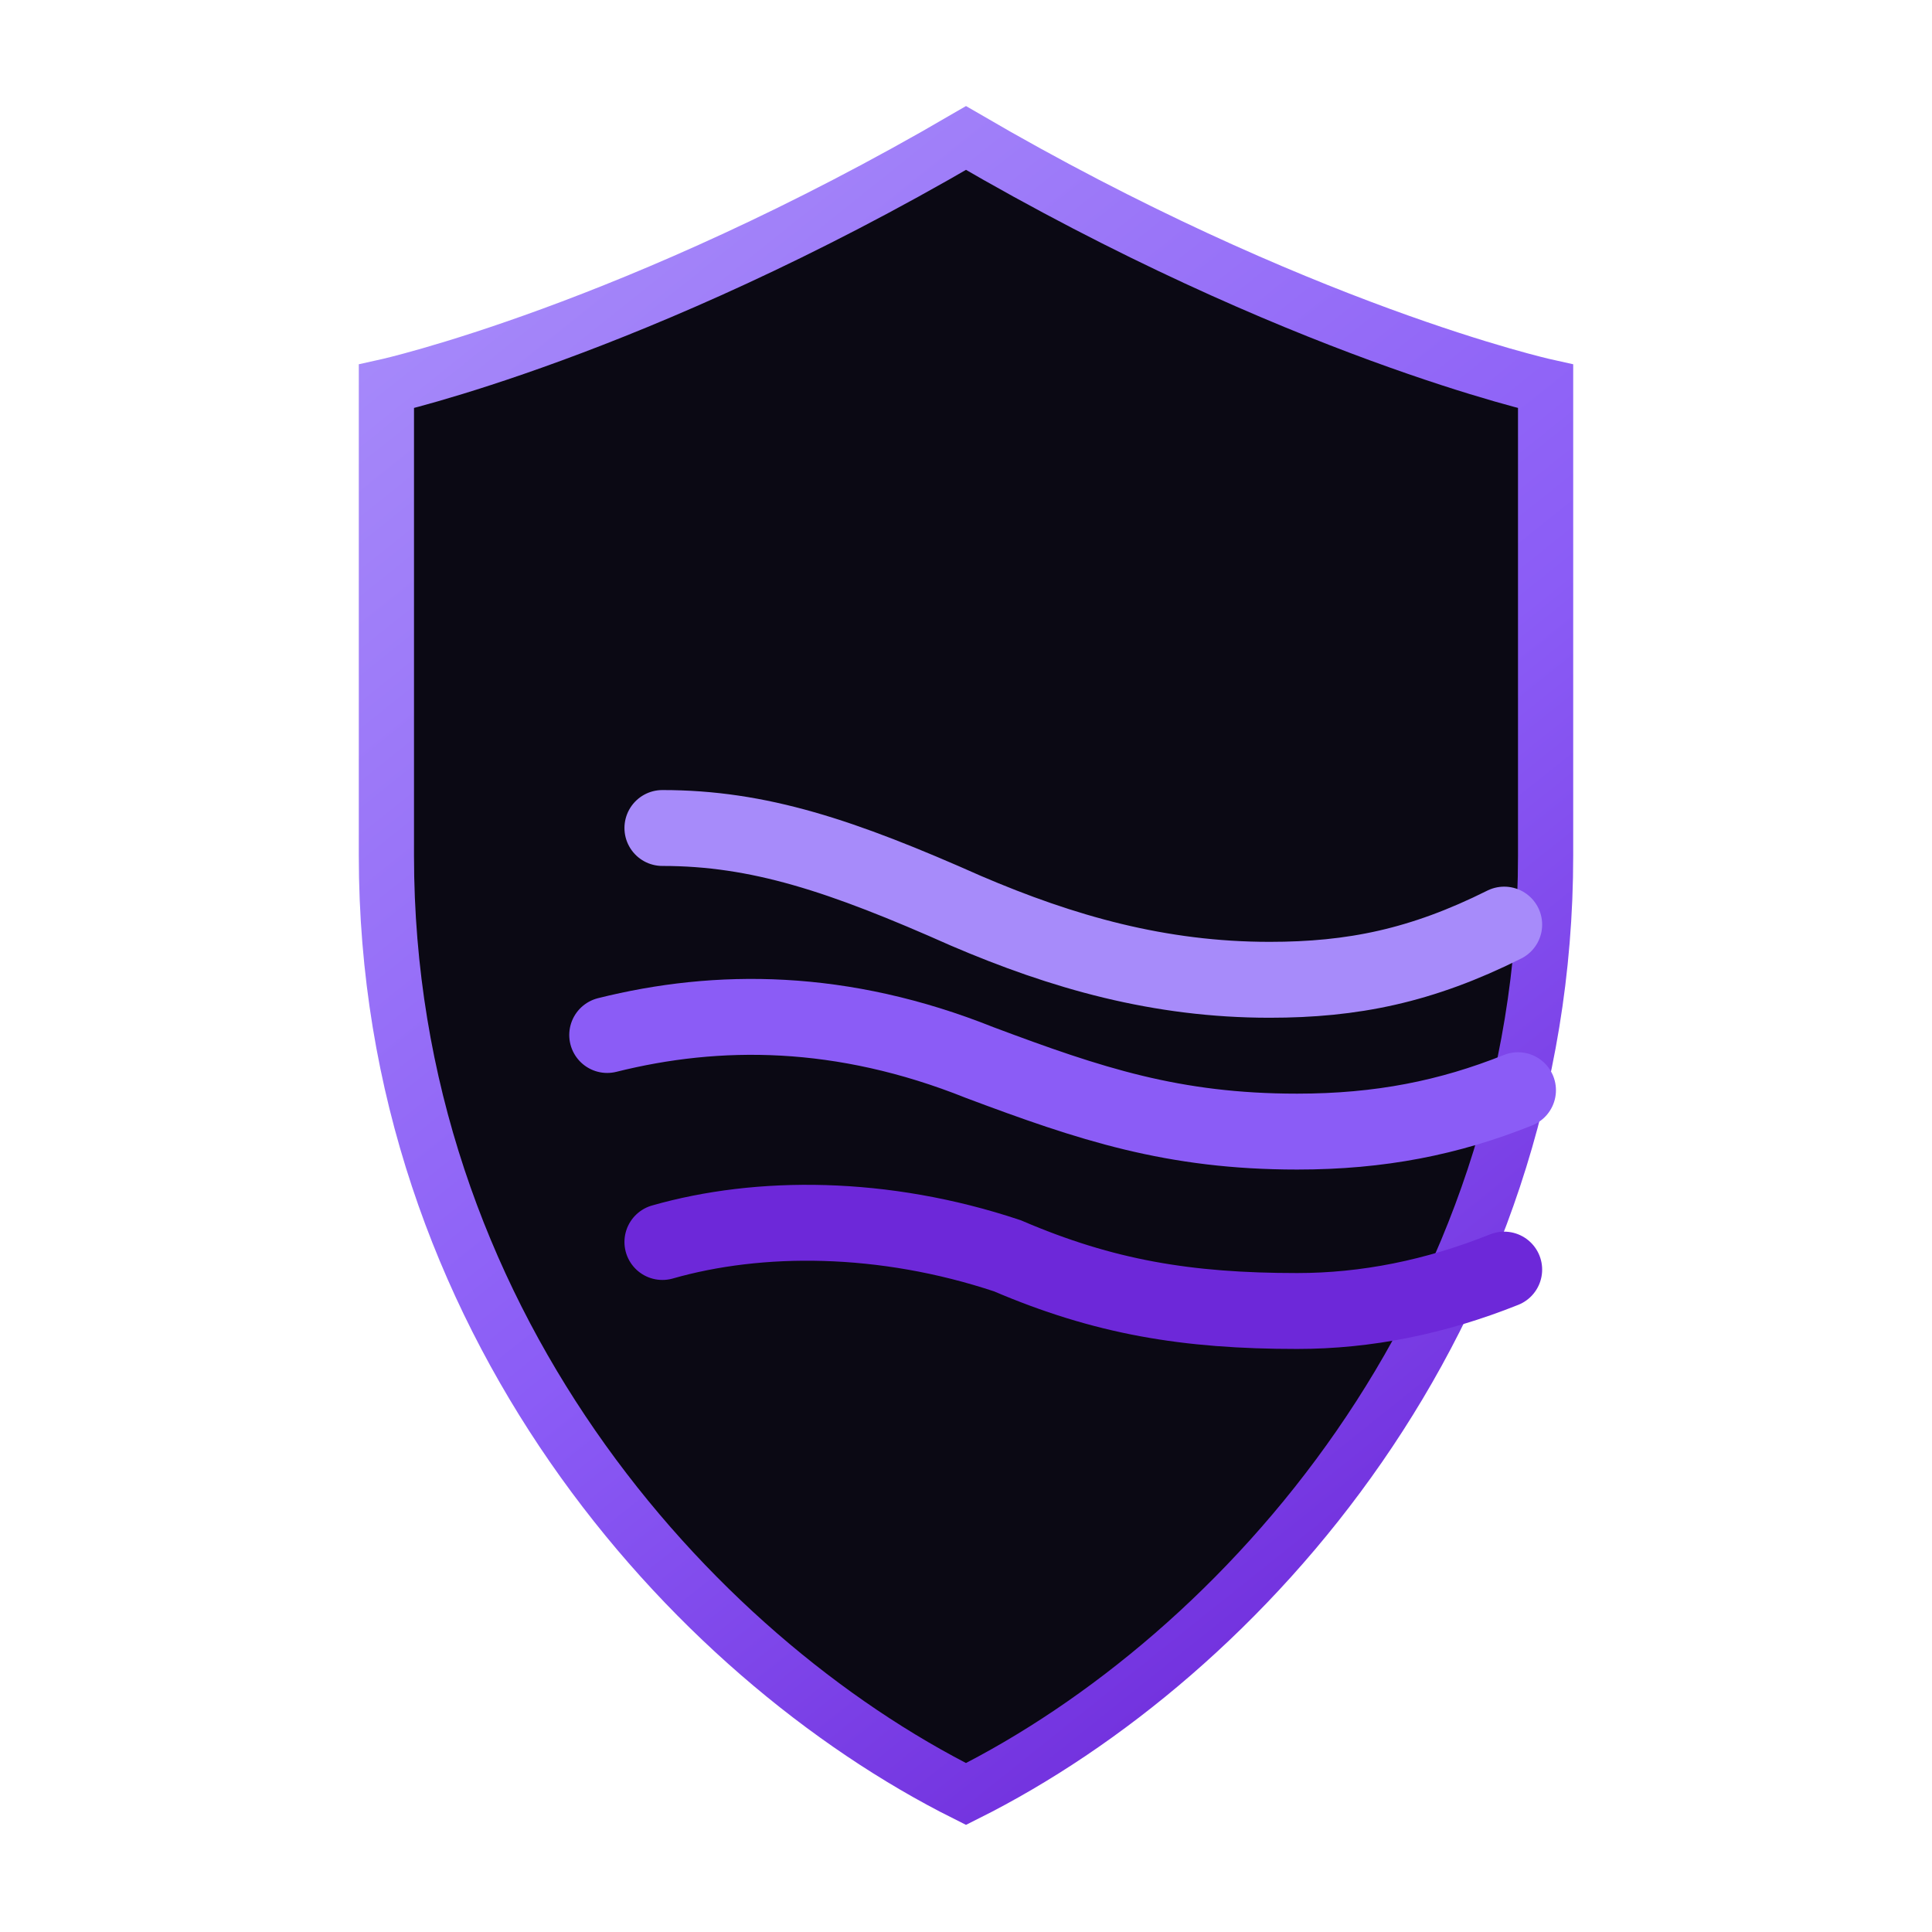
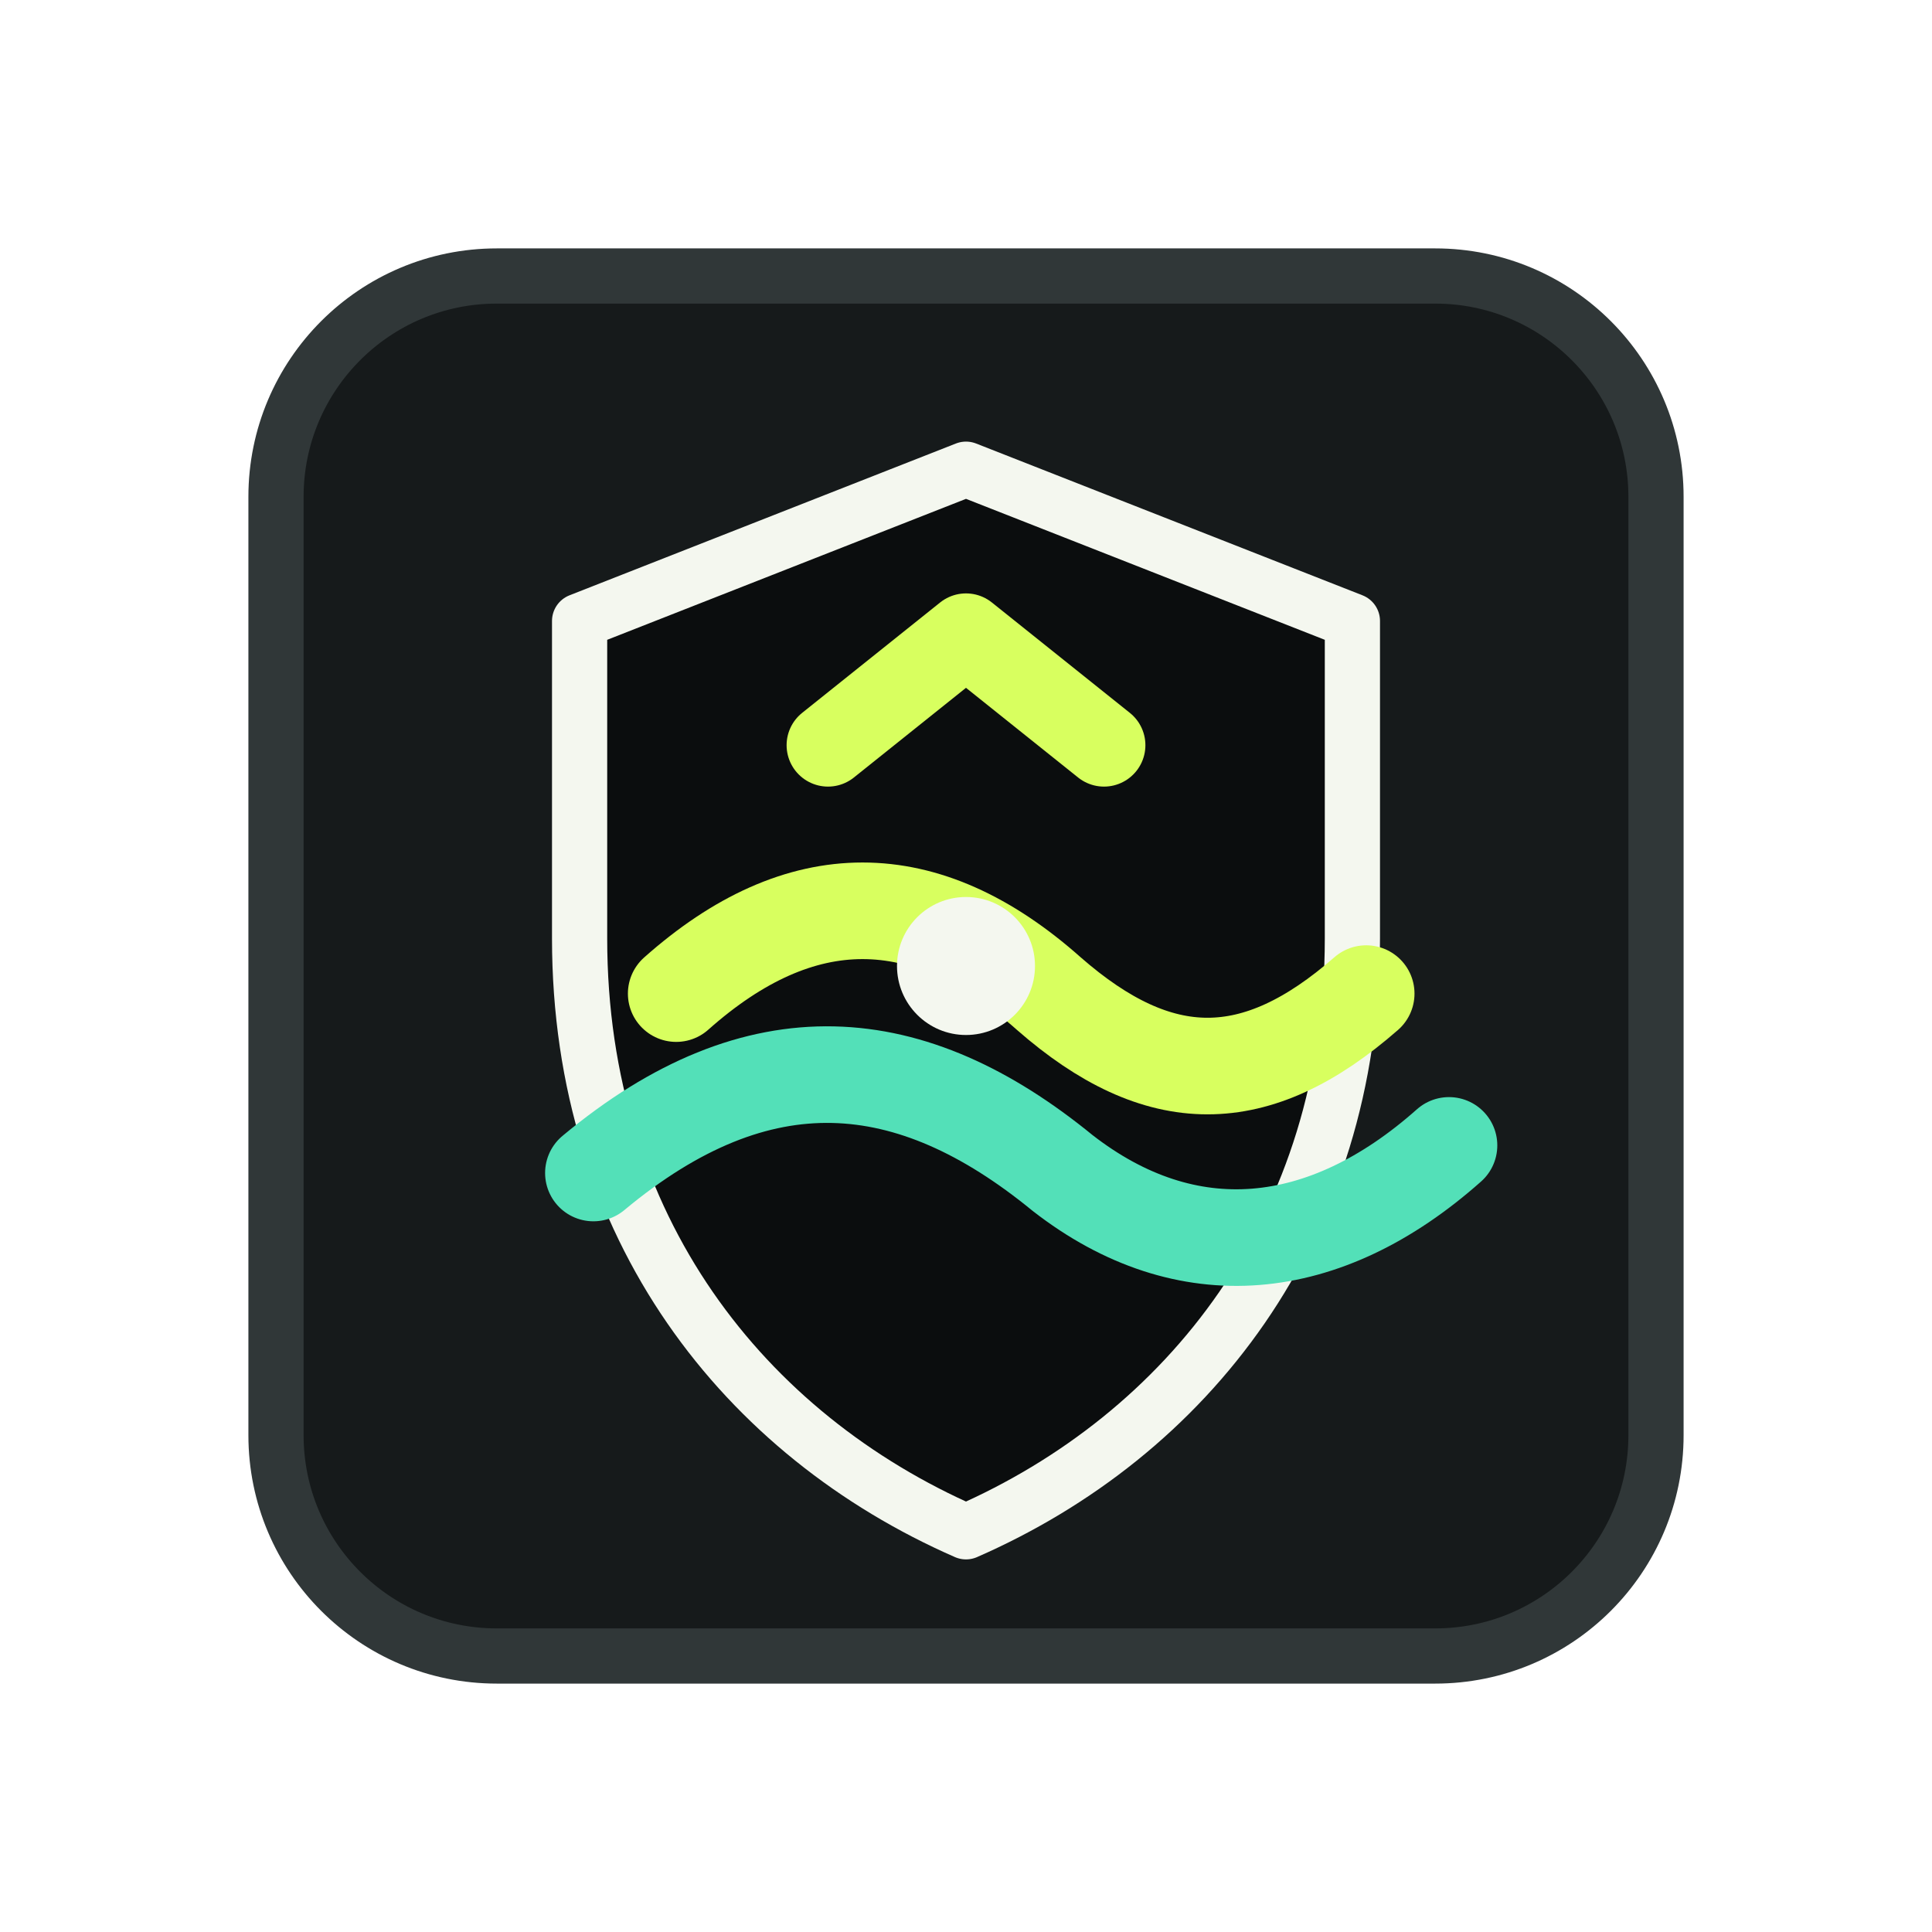
<svg xmlns="http://www.w3.org/2000/svg" width="140" height="140" viewBox="0 0 140 140" fill="none">
-   <defs>
-     <linearGradient id="sw-stroke" x1="30" y1="18" x2="110" y2="118" gradientUnits="userSpaceOnUse">
-       <stop offset="0" stop-color="#A78BFA" />
-       <stop offset="0.55" stop-color="#8B5CF6" />
-       <stop offset="1" stop-color="#6D28D9" />
-     </linearGradient>
-   </defs>
-   <path d="M70 10C46 24 28 28 28 28v34c0 33.5 22 58 42 68 20-10 42-34.5 42-68V28s-18-4-42-18z" fill="#0B0914" stroke="url(#sw-stroke)" stroke-width="4" />
-   <path d="M48 60c7 0 13 2 22 6 7 3 14 5 22 5 6 0 11-1 17-4" stroke="#A78BFA" stroke-width="5.5" stroke-linecap="round" />
-   <path d="M44 75c8-2 17-2 27 2 8 3 14 5 23 5 6 0 11-1 16-3" stroke="#8B5CF6" stroke-width="5.5" stroke-linecap="round" />
-   <path d="M48 90c7-2 16-2 25 1 7 3 13 4 21 4 5 0 10-1 15-3" stroke="#6D28D9" stroke-width="5.5" stroke-linecap="round" />
+   <rect x="20" y="20" width="100" height="100" rx="16" fill="#161A1B" stroke="#303738" stroke-width="4" />
+   <path d="M70 34L98 45V68C98 89 86 104 70 111C54 104 42 89 42 68V45L70 34Z" fill="#0B0D0E" stroke="#F4F7EF" stroke-width="4" stroke-linejoin="round" />
+   <path d="M49 72C58 64 67 64 76 72C84 79 91 79 99 72" stroke="#D8FF5F" stroke-width="7" stroke-linecap="round" />
+   <path d="M43 85C55 75 66 76 77 85C86 92 96 91 105 83" stroke="#53E0B8" stroke-width="7" stroke-linecap="round" />
+   <path d="M60 54L70 46L80 54" stroke="#D8FF5F" stroke-width="6" stroke-linecap="round" stroke-linejoin="round" />
+   <circle cx="70" cy="70" r="5" fill="#F4F7EF" />
</svg>
